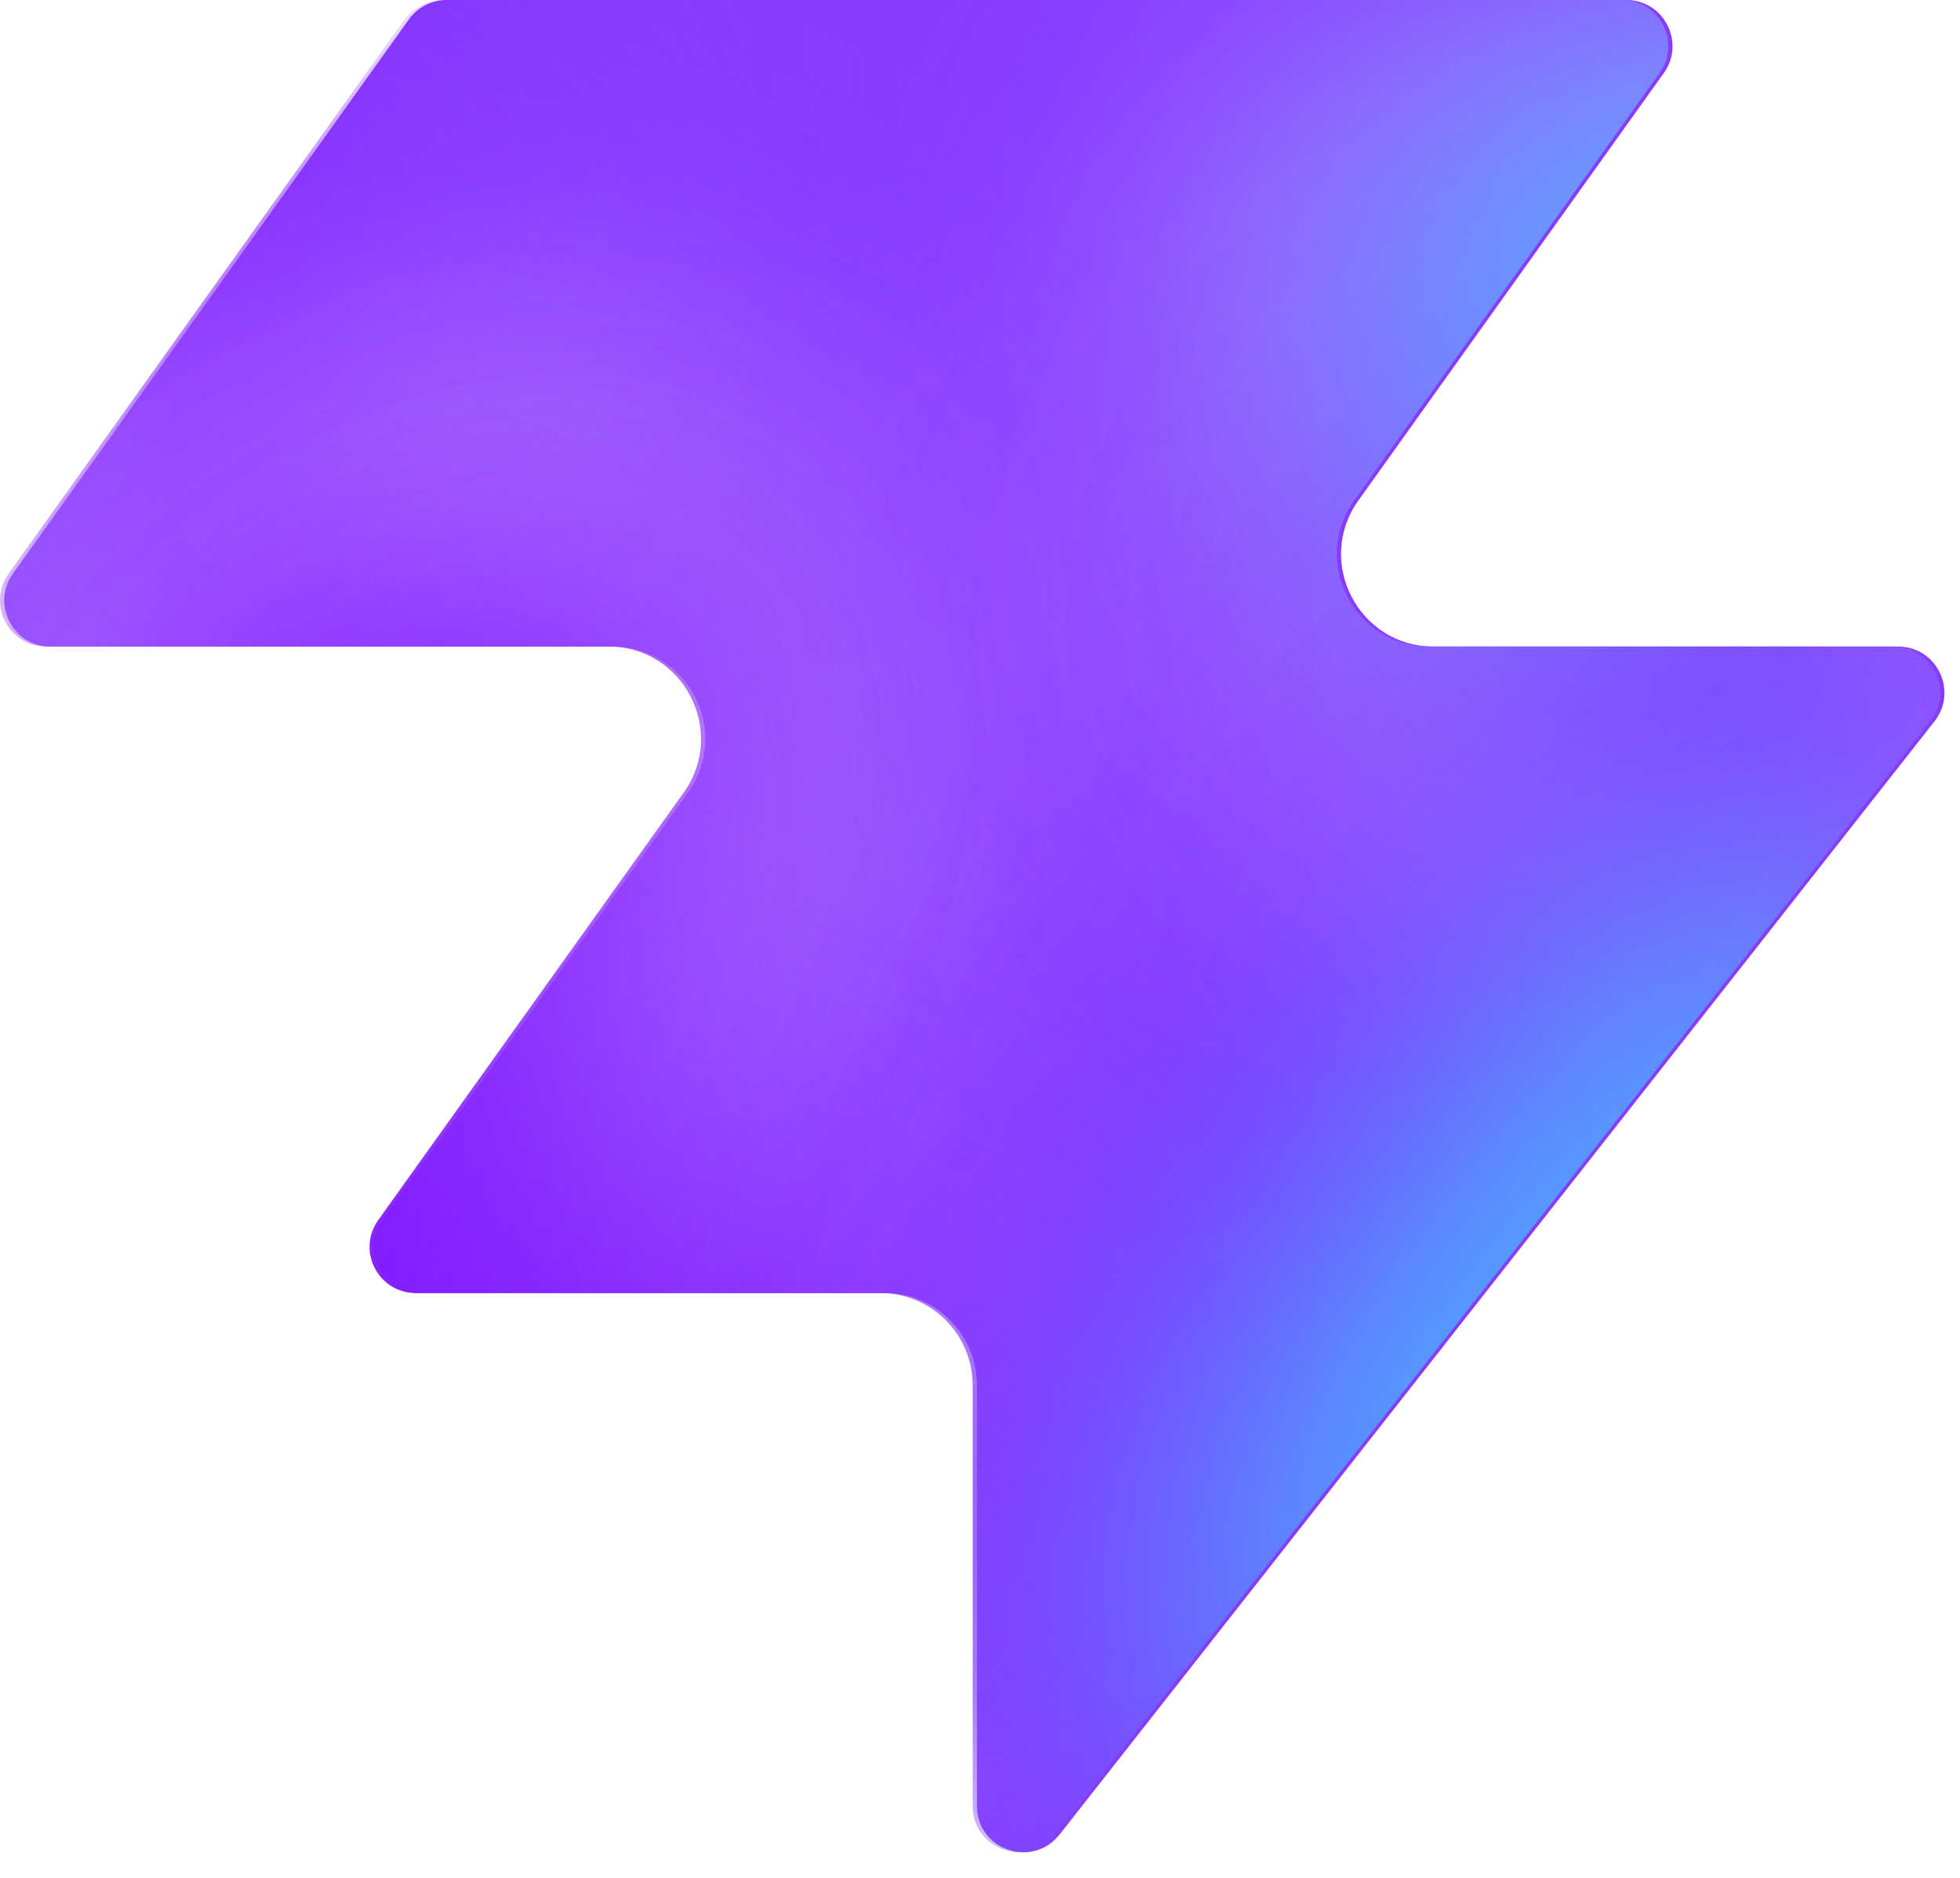
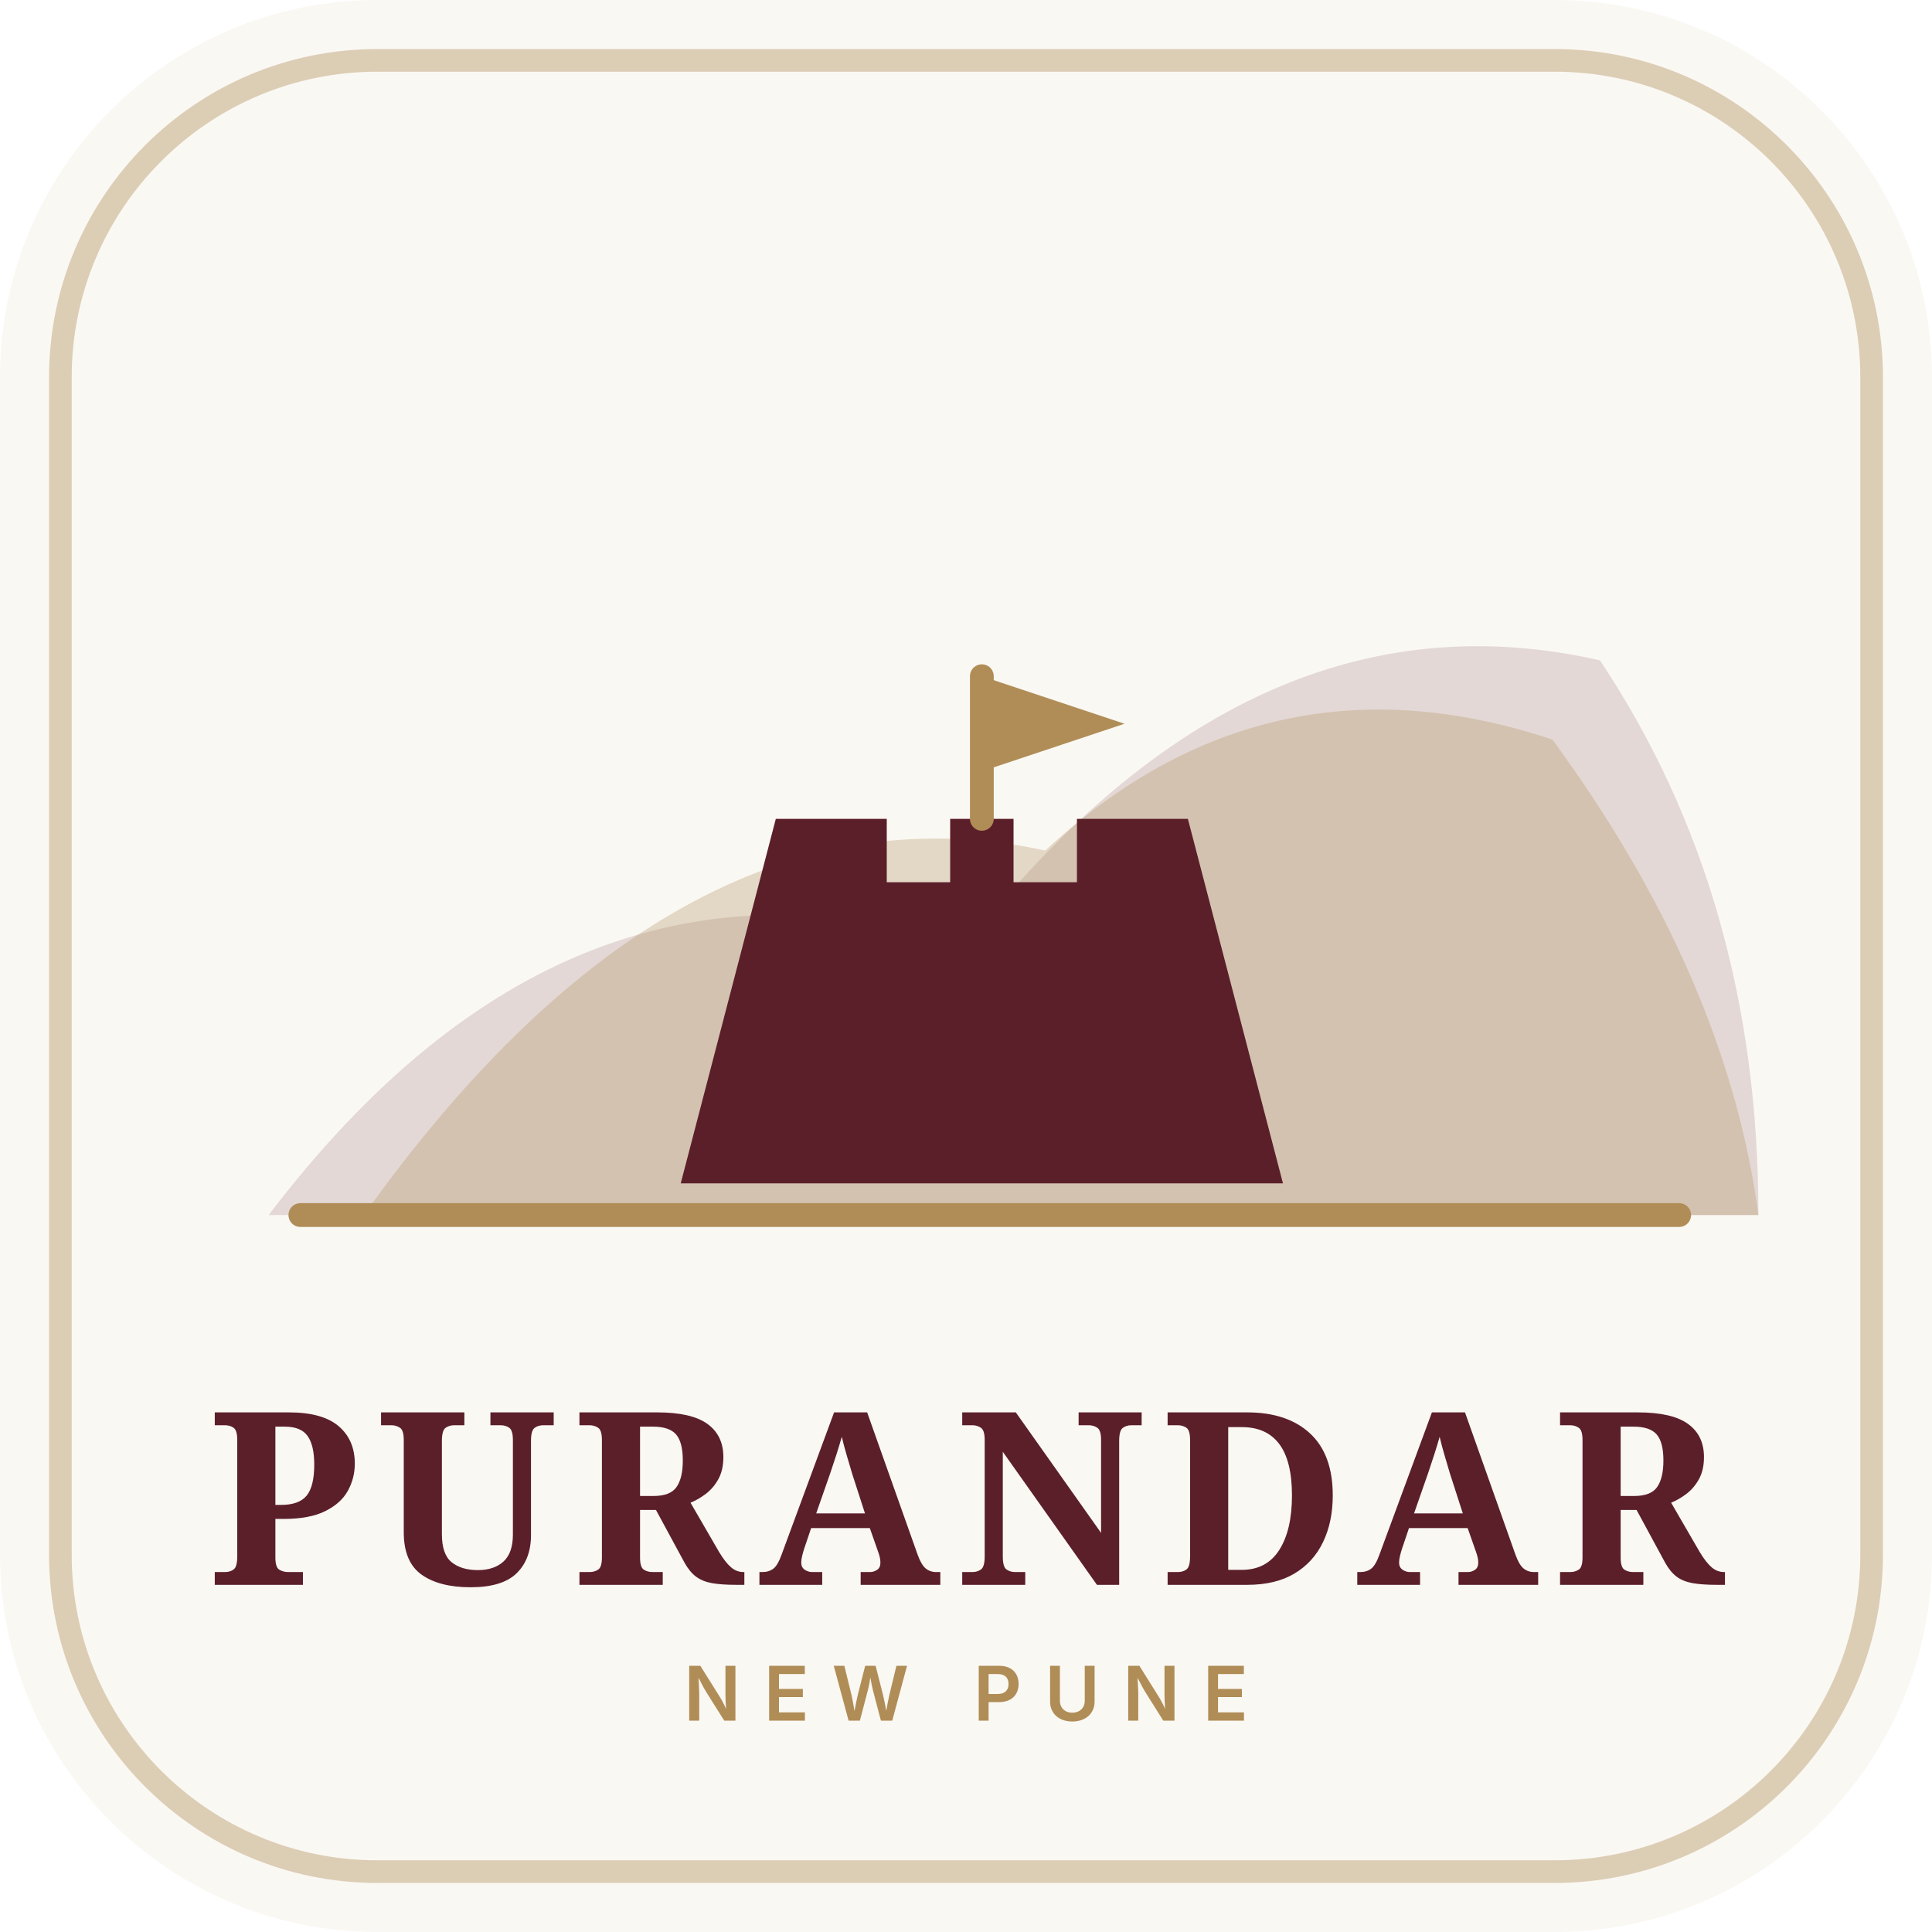
- <svg xmlns="http://www.w3.org/2000/svg" width="48" height="46" fill="none" viewBox="0 0 48 46">
-   <path fill="#863bff" d="M25.946 44.938c-.664.845-2.021.375-2.021-.698V33.937a2.26 2.26 0 0 0-2.262-2.262H10.287c-.92 0-1.456-1.04-.92-1.788l7.48-10.471c1.07-1.497 0-3.578-1.842-3.578H1.237c-.92 0-1.456-1.04-.92-1.788L10.013.474c.214-.297.556-.474.92-.474h28.894c.92 0 1.456 1.04.92 1.788l-7.48 10.471c-1.07 1.498 0 3.579 1.842 3.579h11.377c.943 0 1.473 1.088.89 1.83L25.947 44.94z" style="fill:#863bff;fill:color(display-p3 .525 .23 1);fill-opacity:1" />
-   <mask id="a" width="48" height="46" x="0" y="0" maskUnits="userSpaceOnUse" style="mask-type:alpha">
-     <path fill="#000" d="M25.842 44.938c-.664.844-2.021.375-2.021-.698V33.937a2.26 2.26 0 0 0-2.262-2.262H10.183c-.92 0-1.456-1.04-.92-1.788l7.48-10.471c1.07-1.498 0-3.579-1.842-3.579H1.133c-.92 0-1.456-1.04-.92-1.787L9.91.473c.214-.297.556-.474.92-.474h28.894c.92 0 1.456 1.04.92 1.788l-7.48 10.471c-1.07 1.498 0 3.578 1.842 3.578h11.377c.943 0 1.473 1.088.89 1.832L25.843 44.94z" style="fill:#000;fill-opacity:1" />
-   </mask>
-   <g mask="url(#a)">
-     <g filter="url(#b)">
-       <ellipse cx="5.508" cy="14.704" fill="#ede6ff" rx="5.508" ry="14.704" style="fill:#ede6ff;fill:color(display-p3 .927 .903 1);fill-opacity:1" transform="matrix(.00324 1 1 -.00324 -4.47 31.516)" />
-     </g>
-     <g filter="url(#c)">
-       <ellipse cx="10.399" cy="29.851" fill="#ede6ff" rx="10.399" ry="29.851" style="fill:#ede6ff;fill:color(display-p3 .927 .903 1);fill-opacity:1" transform="matrix(.00324 1 1 -.00324 -39.328 7.883)" />
-     </g>
-     <g filter="url(#d)">
-       <ellipse cx="5.508" cy="30.487" fill="#7e14ff" rx="5.508" ry="30.487" style="fill:#7e14ff;fill:color(display-p3 .492 .077 1);fill-opacity:1" transform="rotate(89.814 -25.913 -14.639)scale(1 -1)" />
-     </g>
-     <g filter="url(#e)">
-       <ellipse cx="5.508" cy="30.599" fill="#7e14ff" rx="5.508" ry="30.599" style="fill:#7e14ff;fill:color(display-p3 .492 .077 1);fill-opacity:1" transform="rotate(89.814 -32.644 -3.334)scale(1 -1)" />
-     </g>
-     <g filter="url(#f)">
-       <ellipse cx="5.508" cy="30.599" fill="#7e14ff" rx="5.508" ry="30.599" style="fill:#7e14ff;fill:color(display-p3 .492 .077 1);fill-opacity:1" transform="matrix(.00324 1 1 -.00324 -34.34 30.47)" />
-     </g>
-     <g filter="url(#g)">
-       <ellipse cx="14.072" cy="22.078" fill="#ede6ff" rx="14.072" ry="22.078" style="fill:#ede6ff;fill:color(display-p3 .927 .903 1);fill-opacity:1" transform="rotate(93.35 24.506 48.493)scale(-1 1)" />
-     </g>
-     <g filter="url(#h)">
-       <ellipse cx="3.47" cy="21.501" fill="#7e14ff" rx="3.47" ry="21.501" style="fill:#7e14ff;fill:color(display-p3 .492 .077 1);fill-opacity:1" transform="rotate(89.009 28.708 47.59)scale(-1 1)" />
-     </g>
-     <g filter="url(#i)">
-       <ellipse cx="3.47" cy="21.501" fill="#7e14ff" rx="3.47" ry="21.501" style="fill:#7e14ff;fill:color(display-p3 .492 .077 1);fill-opacity:1" transform="rotate(89.009 28.708 47.59)scale(-1 1)" />
-     </g>
-     <g filter="url(#j)">
-       <ellipse cx=".387" cy="8.972" fill="#7e14ff" rx="4.407" ry="29.108" style="fill:#7e14ff;fill:color(display-p3 .492 .077 1);fill-opacity:1" transform="rotate(39.51 .387 8.972)" />
-     </g>
-     <g filter="url(#k)">
-       <ellipse cx="47.523" cy="-6.092" fill="#7e14ff" rx="4.407" ry="29.108" style="fill:#7e14ff;fill:color(display-p3 .492 .077 1);fill-opacity:1" transform="rotate(37.892 47.523 -6.092)" />
-     </g>
-     <g filter="url(#l)">
-       <ellipse cx="41.412" cy="6.333" fill="#47bfff" rx="5.971" ry="9.665" style="fill:#47bfff;fill:color(display-p3 .28 .748 1);fill-opacity:1" transform="rotate(37.892 41.412 6.333)" />
-     </g>
-     <g filter="url(#m)">
-       <ellipse cx="-1.879" cy="38.332" fill="#7e14ff" rx="4.407" ry="29.108" style="fill:#7e14ff;fill:color(display-p3 .492 .077 1);fill-opacity:1" transform="rotate(37.892 -1.88 38.332)" />
-     </g>
-     <g filter="url(#n)">
-       <ellipse cx="-1.879" cy="38.332" fill="#7e14ff" rx="4.407" ry="29.108" style="fill:#7e14ff;fill:color(display-p3 .492 .077 1);fill-opacity:1" transform="rotate(37.892 -1.88 38.332)" />
-     </g>
-     <g filter="url(#o)">
-       <ellipse cx="35.651" cy="29.907" fill="#7e14ff" rx="4.407" ry="29.108" style="fill:#7e14ff;fill:color(display-p3 .492 .077 1);fill-opacity:1" transform="rotate(37.892 35.651 29.907)" />
-     </g>
-     <g filter="url(#p)">
-       <ellipse cx="38.418" cy="32.4" fill="#47bfff" rx="5.971" ry="15.297" style="fill:#47bfff;fill:color(display-p3 .28 .748 1);fill-opacity:1" transform="rotate(37.892 38.418 32.4)" />
-     </g>
+ <svg xmlns="http://www.w3.org/2000/svg" viewBox="0 0 512 512" width="100%" height="100%" fill="none">
+   <rect width="512" height="512" rx="100" fill="#FAF8F3" />
+   <rect x="16" y="16" width="480" height="480" rx="84" stroke="#B08D57" stroke-width="6" opacity="0.4" />
+   <g transform="translate(46, 70) scale(2.1)">
+     <path d="M 12 120 Q 50 70 100 86 Q 136 40 180 50 Q 200 80 200 120 Z" fill="#5B1F2A" opacity="0.15" />
+     <path d="M 24 120 Q 64 64 110 74 Q 138 48 174 60 Q 196 90 200 120 Z" fill="#B08D57" opacity="0.3" />
+     <path d="M 64 116 L 76 70 L 90 70 L 90 78 L 98 78 L 98 70 L 106 70 L 106 78 L 114 78 L 114 70 L 128 70 L 140 116 Z" fill="#5B1F2A" />
+     <line x1="102" y1="70" x2="102" y2="52" stroke="#B08D57" stroke-width="3" stroke-linecap="round" />
+     <path d="M 102 52 L 120 58 L 102 64 Z" fill="#B08D57" />
+     <line x1="16" y1="120" x2="190" y2="120" stroke="#B08D57" stroke-width="3" stroke-linecap="round" />
  </g>
-   <defs>
-     <filter id="b" width="60.045" height="41.654" x="-19.77" y="16.149" color-interpolation-filters="sRGB" filterUnits="userSpaceOnUse">
-       <feFlood flood-opacity="0" result="BackgroundImageFix" />
-       <feBlend in="SourceGraphic" in2="BackgroundImageFix" result="shape" />
-       <feGaussianBlur result="effect1_foregroundBlur_2002_17158" stdDeviation="7.659" />
-     </filter>
-     <filter id="c" width="90.34" height="51.437" x="-54.613" y="-7.533" color-interpolation-filters="sRGB" filterUnits="userSpaceOnUse">
-       <feFlood flood-opacity="0" result="BackgroundImageFix" />
-       <feBlend in="SourceGraphic" in2="BackgroundImageFix" result="shape" />
-       <feGaussianBlur result="effect1_foregroundBlur_2002_17158" stdDeviation="7.659" />
-     </filter>
-     <filter id="d" width="79.355" height="29.4" x="-49.64" y="2.03" color-interpolation-filters="sRGB" filterUnits="userSpaceOnUse">
-       <feFlood flood-opacity="0" result="BackgroundImageFix" />
-       <feBlend in="SourceGraphic" in2="BackgroundImageFix" result="shape" />
-       <feGaussianBlur result="effect1_foregroundBlur_2002_17158" stdDeviation="4.596" />
-     </filter>
-     <filter id="e" width="79.579" height="29.4" x="-45.045" y="20.029" color-interpolation-filters="sRGB" filterUnits="userSpaceOnUse">
-       <feFlood flood-opacity="0" result="BackgroundImageFix" />
-       <feBlend in="SourceGraphic" in2="BackgroundImageFix" result="shape" />
-       <feGaussianBlur result="effect1_foregroundBlur_2002_17158" stdDeviation="4.596" />
-     </filter>
-     <filter id="f" width="79.579" height="29.4" x="-43.513" y="21.178" color-interpolation-filters="sRGB" filterUnits="userSpaceOnUse">
-       <feFlood flood-opacity="0" result="BackgroundImageFix" />
-       <feBlend in="SourceGraphic" in2="BackgroundImageFix" result="shape" />
-       <feGaussianBlur result="effect1_foregroundBlur_2002_17158" stdDeviation="4.596" />
-     </filter>
-     <filter id="g" width="74.749" height="58.852" x="15.756" y="-17.901" color-interpolation-filters="sRGB" filterUnits="userSpaceOnUse">
-       <feFlood flood-opacity="0" result="BackgroundImageFix" />
-       <feBlend in="SourceGraphic" in2="BackgroundImageFix" result="shape" />
-       <feGaussianBlur result="effect1_foregroundBlur_2002_17158" stdDeviation="7.659" />
-     </filter>
-     <filter id="h" width="61.377" height="25.362" x="23.548" y="2.284" color-interpolation-filters="sRGB" filterUnits="userSpaceOnUse">
-       <feFlood flood-opacity="0" result="BackgroundImageFix" />
-       <feBlend in="SourceGraphic" in2="BackgroundImageFix" result="shape" />
-       <feGaussianBlur result="effect1_foregroundBlur_2002_17158" stdDeviation="4.596" />
-     </filter>
-     <filter id="i" width="61.377" height="25.362" x="23.548" y="2.284" color-interpolation-filters="sRGB" filterUnits="userSpaceOnUse">
-       <feFlood flood-opacity="0" result="BackgroundImageFix" />
-       <feBlend in="SourceGraphic" in2="BackgroundImageFix" result="shape" />
-       <feGaussianBlur result="effect1_foregroundBlur_2002_17158" stdDeviation="4.596" />
-     </filter>
-     <filter id="j" width="56.045" height="63.649" x="-27.636" y="-22.853" color-interpolation-filters="sRGB" filterUnits="userSpaceOnUse">
-       <feFlood flood-opacity="0" result="BackgroundImageFix" />
-       <feBlend in="SourceGraphic" in2="BackgroundImageFix" result="shape" />
-       <feGaussianBlur result="effect1_foregroundBlur_2002_17158" stdDeviation="4.596" />
-     </filter>
-     <filter id="k" width="54.814" height="64.646" x="20.116" y="-38.415" color-interpolation-filters="sRGB" filterUnits="userSpaceOnUse">
-       <feFlood flood-opacity="0" result="BackgroundImageFix" />
-       <feBlend in="SourceGraphic" in2="BackgroundImageFix" result="shape" />
-       <feGaussianBlur result="effect1_foregroundBlur_2002_17158" stdDeviation="4.596" />
-     </filter>
-     <filter id="l" width="33.541" height="35.313" x="24.641" y="-11.323" color-interpolation-filters="sRGB" filterUnits="userSpaceOnUse">
-       <feFlood flood-opacity="0" result="BackgroundImageFix" />
-       <feBlend in="SourceGraphic" in2="BackgroundImageFix" result="shape" />
-       <feGaussianBlur result="effect1_foregroundBlur_2002_17158" stdDeviation="4.596" />
-     </filter>
-     <filter id="m" width="54.814" height="64.646" x="-29.286" y="6.009" color-interpolation-filters="sRGB" filterUnits="userSpaceOnUse">
-       <feFlood flood-opacity="0" result="BackgroundImageFix" />
-       <feBlend in="SourceGraphic" in2="BackgroundImageFix" result="shape" />
-       <feGaussianBlur result="effect1_foregroundBlur_2002_17158" stdDeviation="4.596" />
-     </filter>
-     <filter id="n" width="54.814" height="64.646" x="-29.286" y="6.009" color-interpolation-filters="sRGB" filterUnits="userSpaceOnUse">
-       <feFlood flood-opacity="0" result="BackgroundImageFix" />
-       <feBlend in="SourceGraphic" in2="BackgroundImageFix" result="shape" />
-       <feGaussianBlur result="effect1_foregroundBlur_2002_17158" stdDeviation="4.596" />
-     </filter>
-     <filter id="o" width="54.814" height="64.646" x="8.244" y="-2.416" color-interpolation-filters="sRGB" filterUnits="userSpaceOnUse">
-       <feFlood flood-opacity="0" result="BackgroundImageFix" />
-       <feBlend in="SourceGraphic" in2="BackgroundImageFix" result="shape" />
-       <feGaussianBlur result="effect1_foregroundBlur_2002_17158" stdDeviation="4.596" />
-     </filter>
-     <filter id="p" width="39.409" height="43.623" x="18.713" y="10.588" color-interpolation-filters="sRGB" filterUnits="userSpaceOnUse">
-       <feFlood flood-opacity="0" result="BackgroundImageFix" />
-       <feBlend in="SourceGraphic" in2="BackgroundImageFix" result="shape" />
-       <feGaussianBlur result="effect1_foregroundBlur_2002_17158" stdDeviation="4.596" />
-     </filter>
-   </defs>
+   <text x="256" y="420" font-family="'Instrument Serif', Georgia, serif" font-size="64" font-weight="700" fill="#5B1F2A" text-anchor="middle" letter-spacing="4">
+     PURANDAR
+   </text>
+   <text x="256" y="456" font-family="'Inter', sans-serif" font-size="20" font-weight="600" fill="#B08D57" text-anchor="middle" letter-spacing="6">
+     NEW PUNE
+   </text>
</svg>
